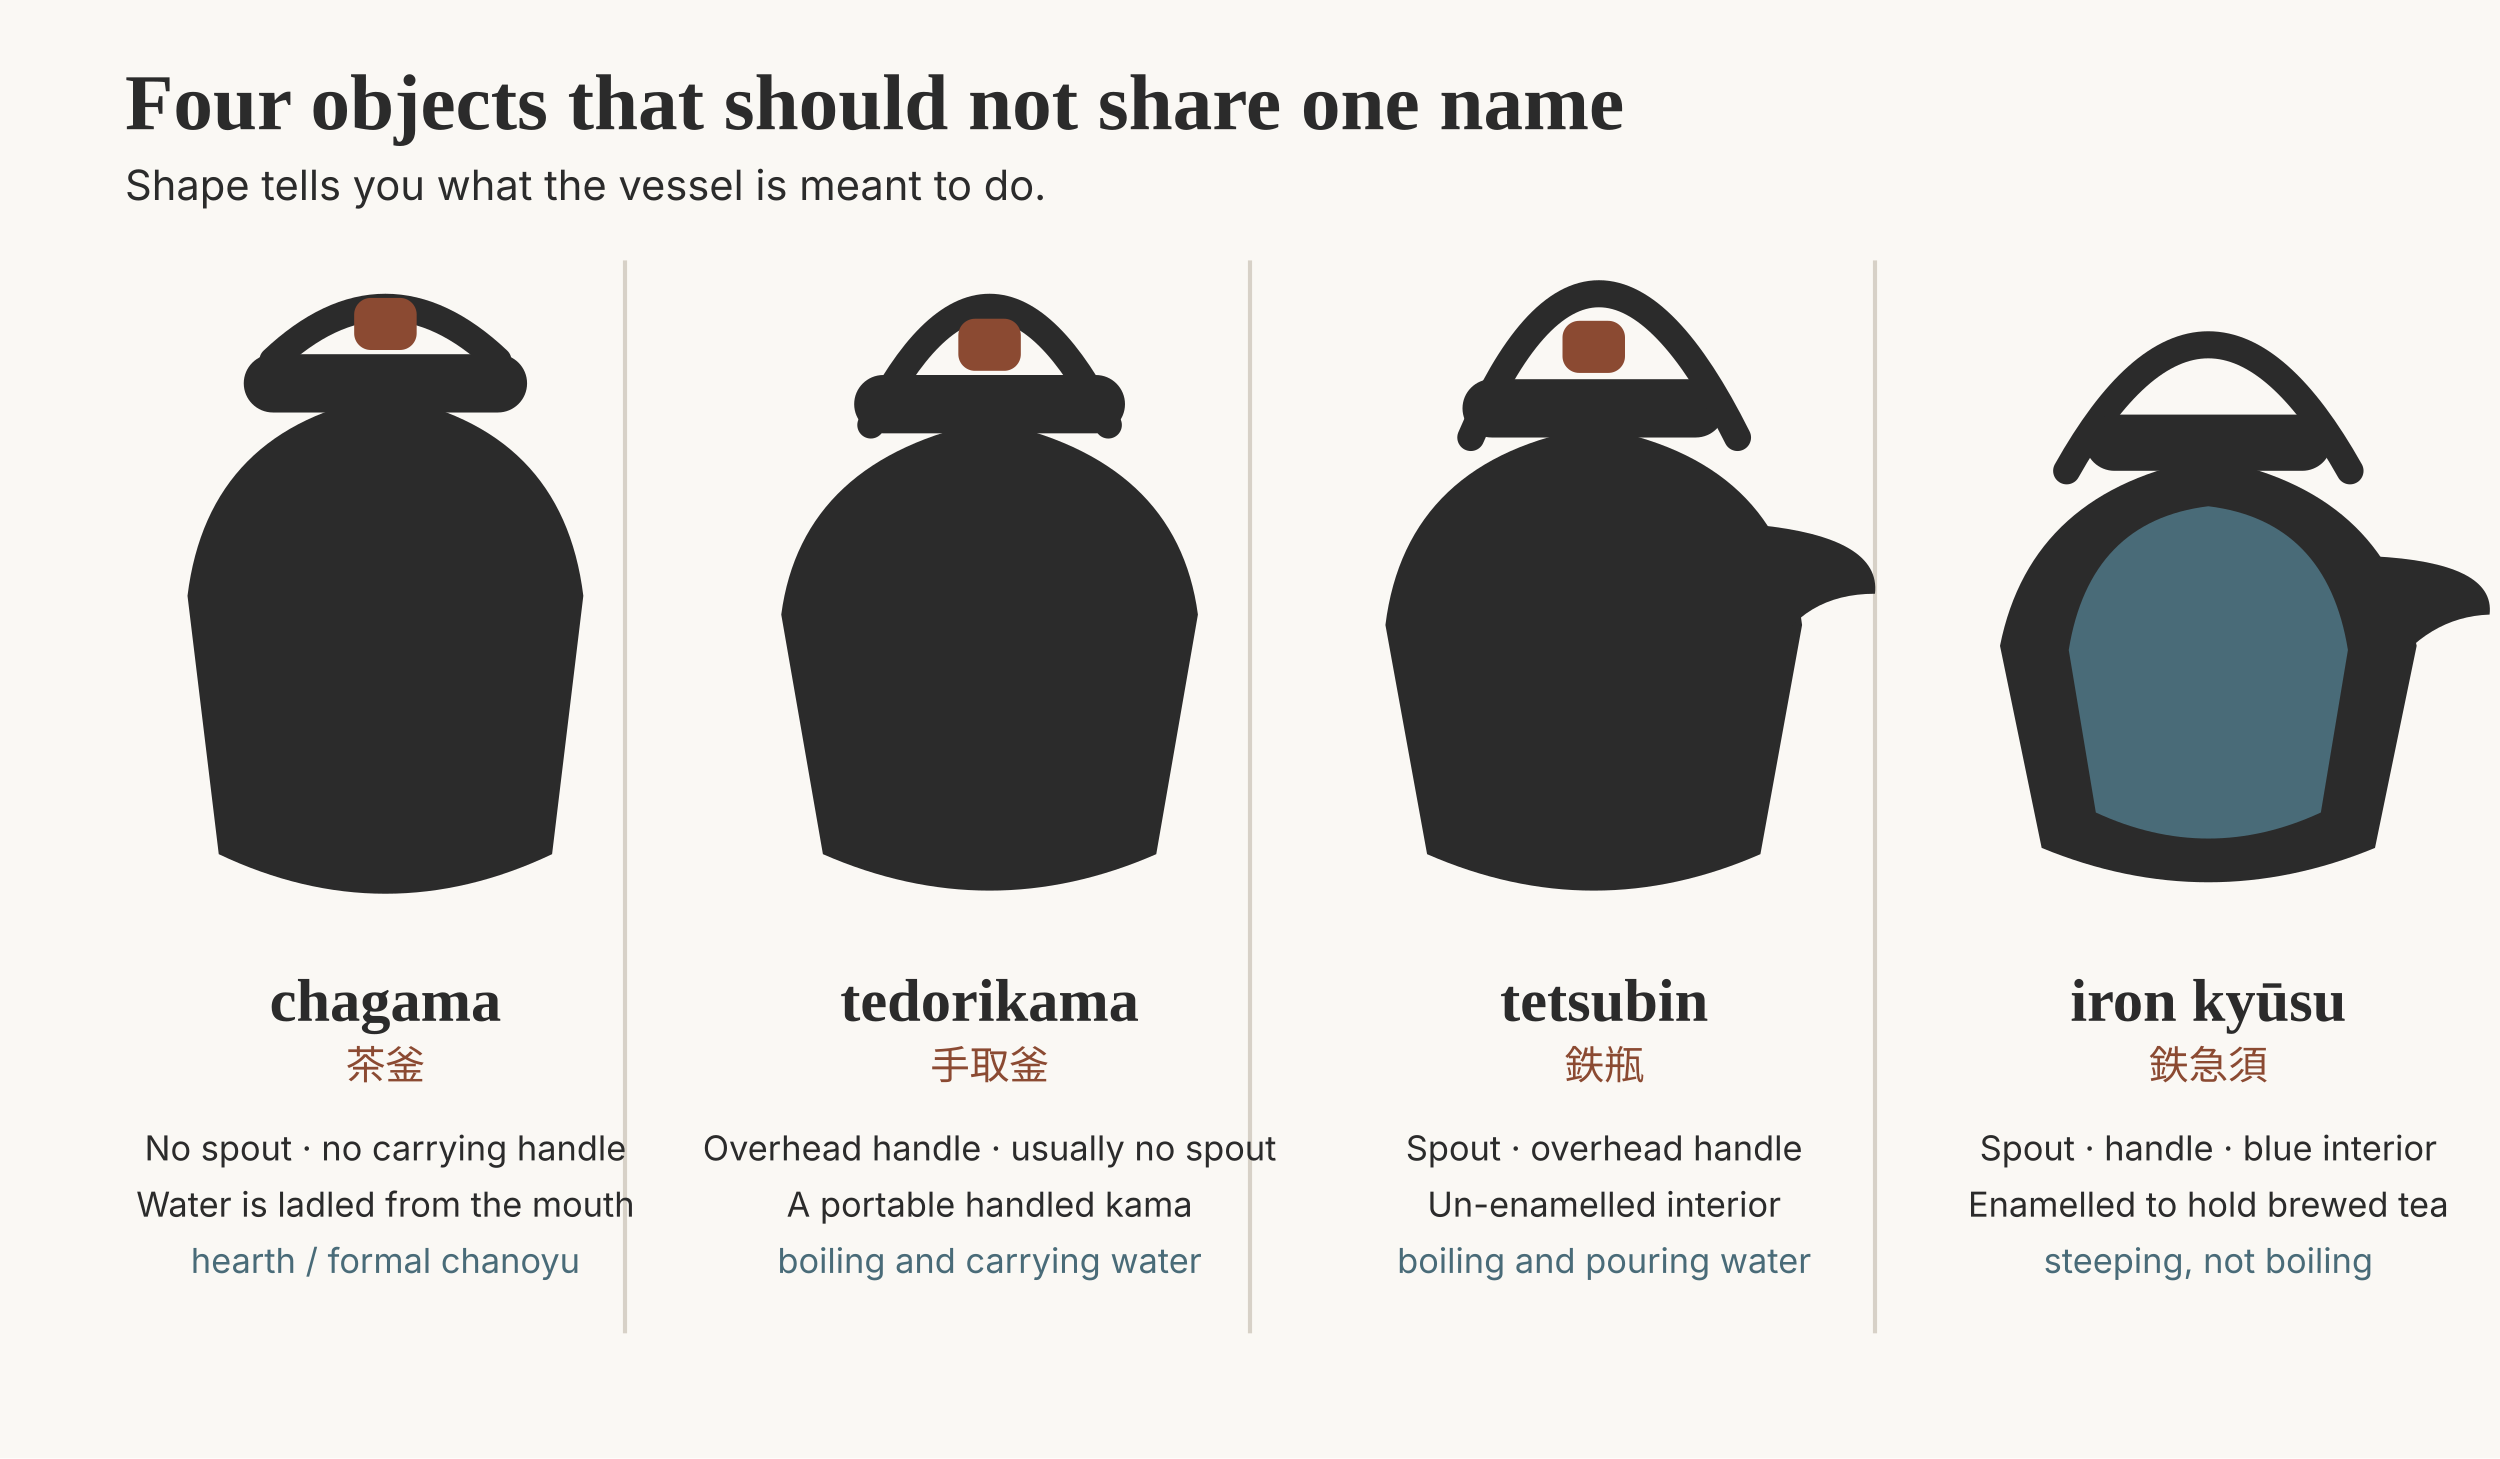
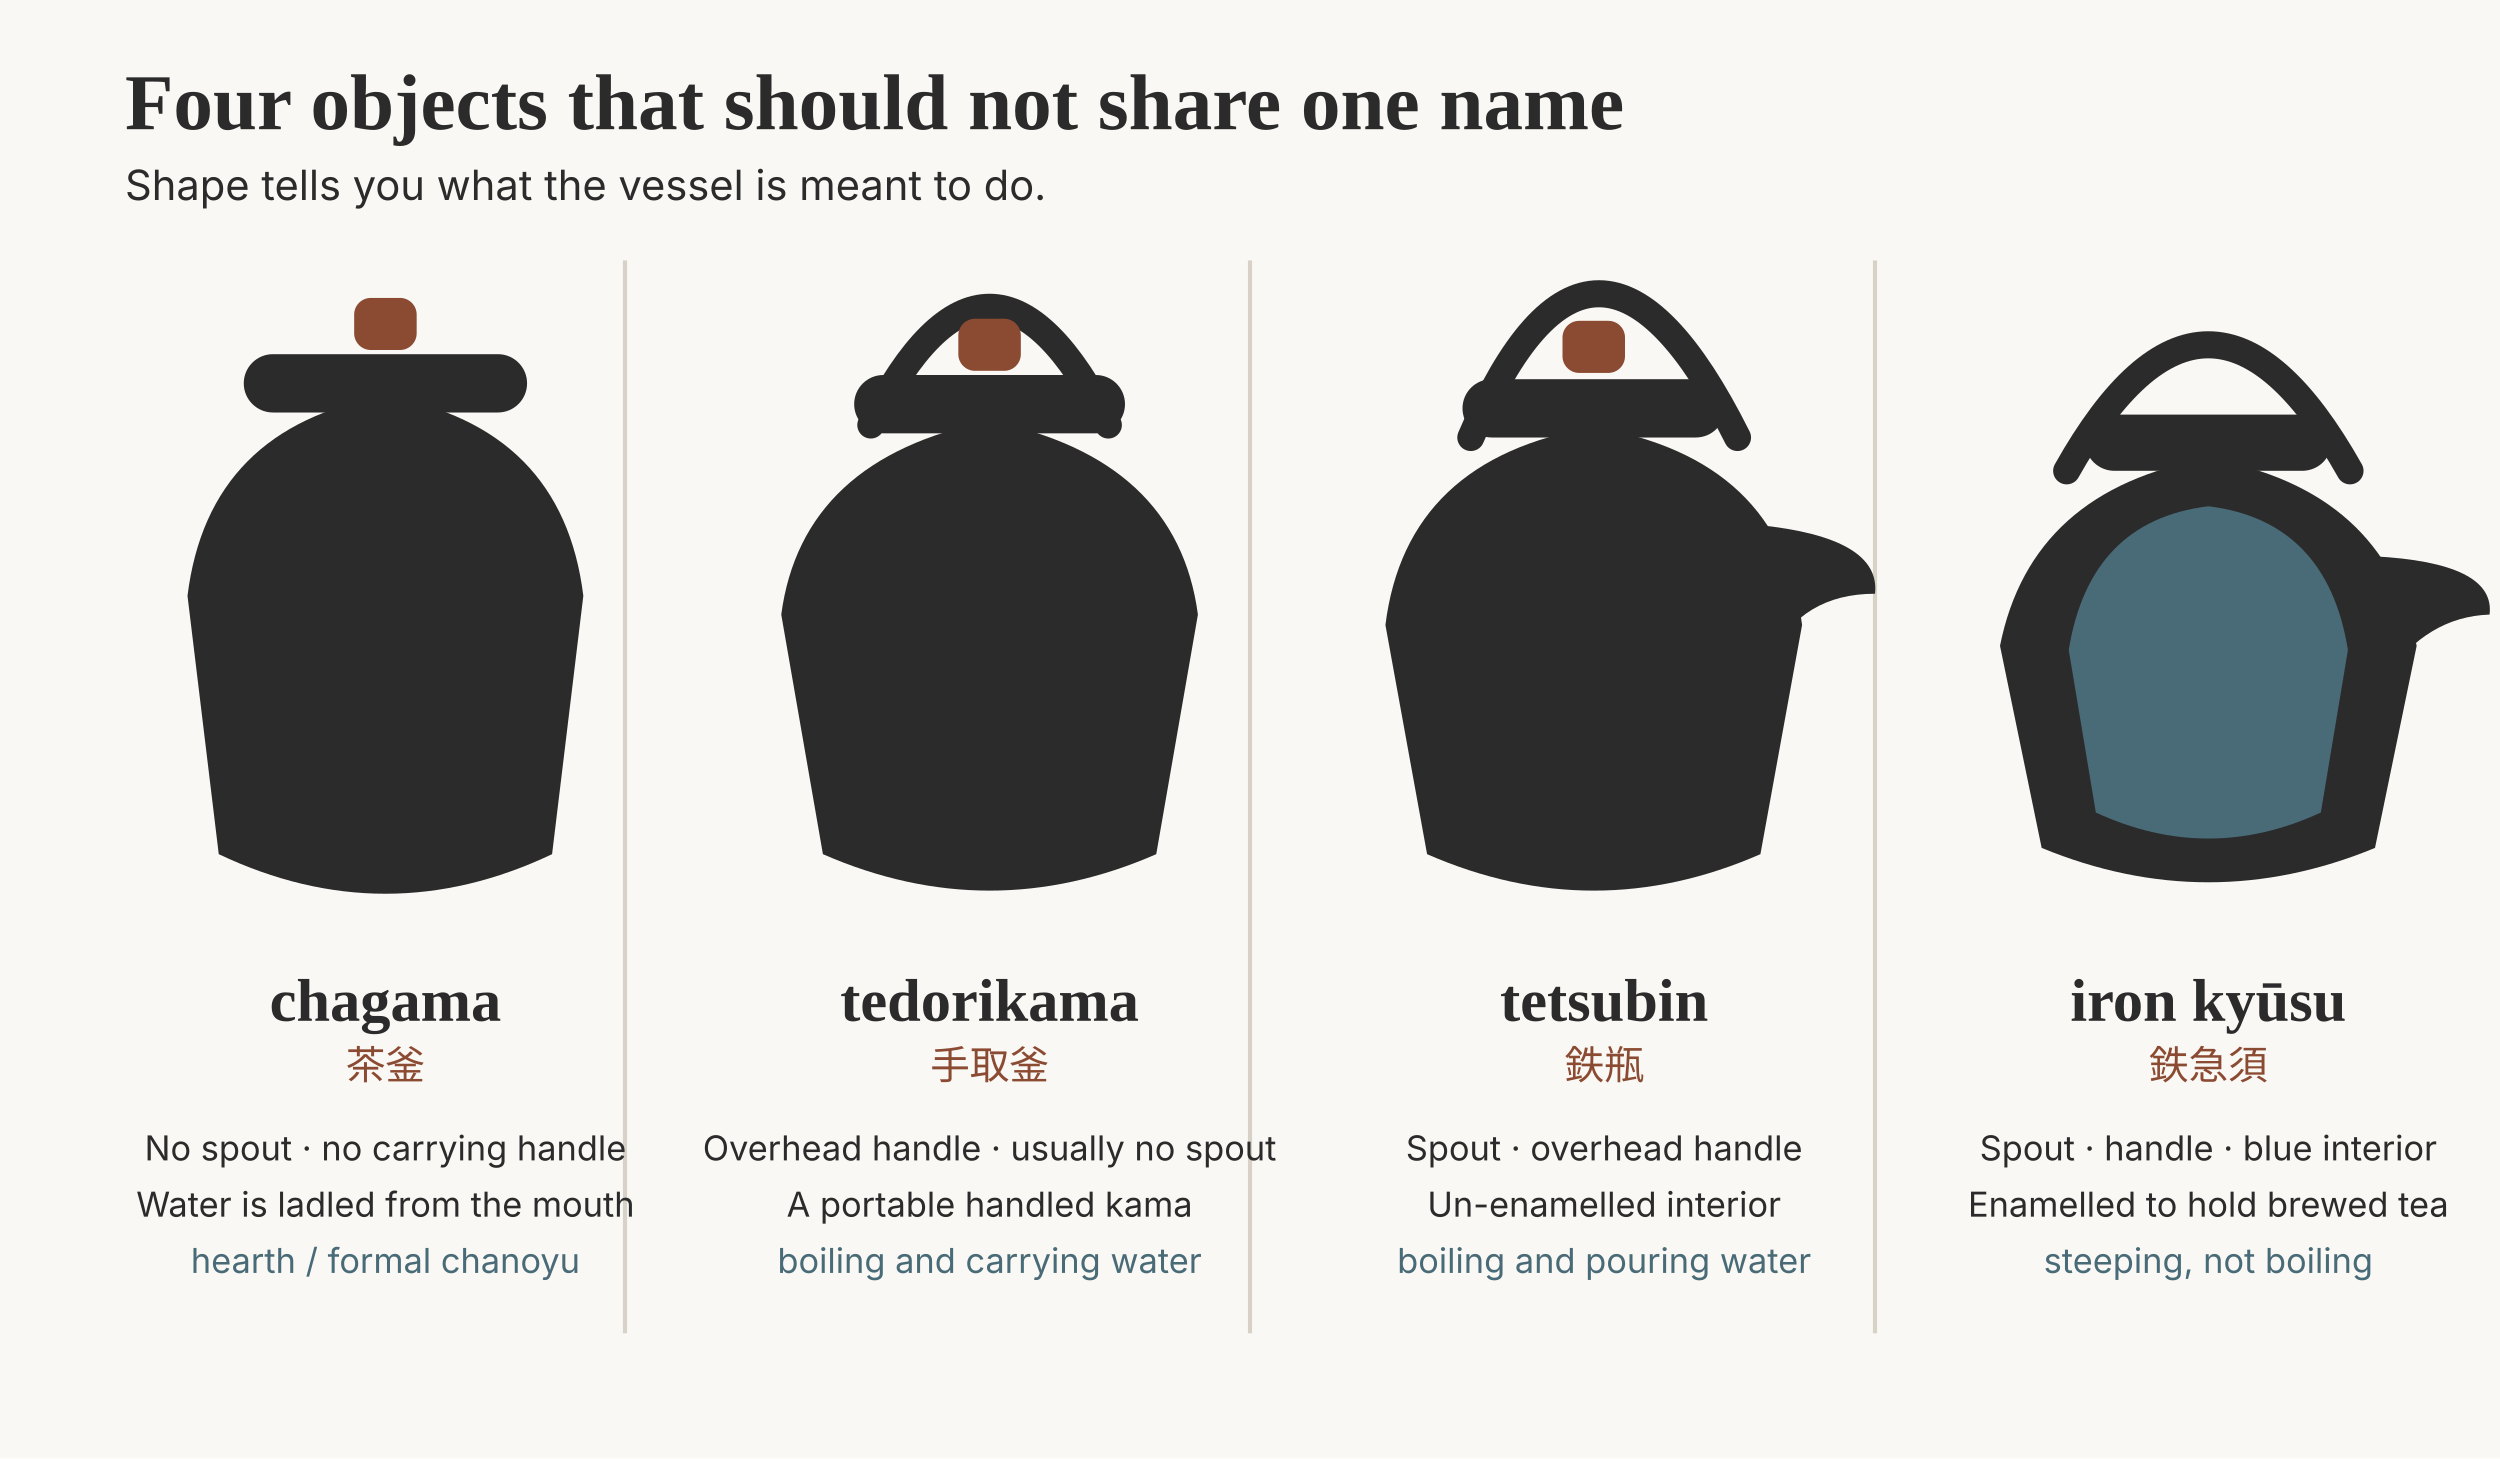
<svg xmlns="http://www.w3.org/2000/svg" viewBox="0 0 1200 700" role="img" aria-labelledby="title desc">
  <rect width="1200" height="700" fill="#faf8f4" />
  <style>
    text{fill:#2b2b2b;font-family:Inter,ui-sans-serif,system-ui,sans-serif}.serif{font-family:Georgia,"Times New Roman",serif}.vessel{fill:#2b2b2b}.line{fill:none;stroke:#2b2b2b;stroke-width:13;stroke-linecap:round}.rust{fill:#8b4a32}.blue{fill:#496b78}.small{font-size:16.5px}.label{font-size:29px;font-weight:700}.jp{font-size:19px;fill:#8b4a32}.rule{stroke:#d7d1c7;stroke-width:2}
  </style>
  <text x="60" y="62" class="serif" font-size="38" font-weight="700">Four objects that should not share one name</text>
  <text x="60" y="96" font-size="20">Shape tells you what the vessel is meant to do.</text>
  <line x1="300" y1="125" x2="300" y2="640" class="rule" />
  <line x1="600" y1="125" x2="600" y2="640" class="rule" />
  <line x1="900" y1="125" x2="900" y2="640" class="rule" />
  <g transform="translate(35)">
    <path d="M55 286 Q65 205 150 190 Q235 205 245 286 L230 410 Q150 448 70 410Z" class="vessel" />
    <rect x="82" y="170" width="136" height="28" rx="14" class="vessel" />
-     <path d="M96 173 Q150 122 204 173" class="line" stroke-width="8" />
    <rect x="135" y="143" width="30" height="25" rx="8" class="rust" />
    <text x="150" y="490" text-anchor="middle" class="label serif">chagama</text>
    <text x="150" y="518" text-anchor="middle" class="jp">茶釜</text>
    <text x="150" y="557" text-anchor="middle" class="small">No spout · no carrying handle</text>
    <text x="150" y="584" text-anchor="middle" class="small">Water is ladled from the mouth</text>
    <text x="150" y="611" text-anchor="middle" class="small blue">hearth / formal chanoyu</text>
  </g>
  <g transform="translate(325)">
    <path d="M50 295 Q60 220 150 202 Q240 220 250 295 L230 410 Q150 445 70 410Z" class="vessel" />
    <rect x="85" y="180" width="130" height="28" rx="14" class="vessel" />
    <path d="M93 204 Q150 91 207 204" class="line" />
    <rect x="135" y="153" width="30" height="25" rx="8" class="rust" />
    <text x="150" y="490" text-anchor="middle" class="label serif">tedorikama</text>
    <text x="150" y="518" text-anchor="middle" class="jp">手取釜</text>
    <text x="150" y="557" text-anchor="middle" class="small">Overhead handle · usually no spout</text>
    <text x="150" y="584" text-anchor="middle" class="small">A portable handled kama</text>
    <text x="150" y="611" text-anchor="middle" class="small blue">boiling and carrying water</text>
  </g>
  <g transform="translate(620)">
    <path d="M45 300 Q55 220 145 205 Q235 220 245 300 L225 410 Q145 445 65 410Z" class="vessel" />
    <path d="M224 252 Q283 258 280 285 Q245 285 230 315Z" class="vessel" />
    <rect x="82" y="182" width="126" height="28" rx="14" class="vessel" />
    <path d="M86 210 Q145 72 214 210" class="line" />
    <rect x="130" y="154" width="30" height="25" rx="8" class="rust" />
    <text x="150" y="490" text-anchor="middle" class="label serif">tetsubin</text>
    <text x="150" y="518" text-anchor="middle" class="jp">鉄瓶</text>
    <text x="150" y="557" text-anchor="middle" class="small">Spout · overhead handle</text>
    <text x="150" y="584" text-anchor="middle" class="small">Un-enamelled interior</text>
    <text x="150" y="611" text-anchor="middle" class="small blue">boiling and pouring water</text>
  </g>
  <g transform="translate(925)">
    <path d="M35 310 Q50 235 135 220 Q220 235 235 310 L215 407 Q135 440 55 407Z" class="vessel" />
    <path d="M214 267 Q273 270 270 295 Q240 296 220 325Z" class="vessel" />
    <path d="M67 226 Q135 105 203 226" class="line" />
    <path d="M68 312 Q78 250 135 243 Q192 250 202 312 L189 390 Q135 415 81 390Z" fill="#496b78" />
    <rect x="76" y="199" width="118" height="27" rx="14" class="vessel" />
    <text x="135" y="490" text-anchor="middle" class="label serif">iron kyūsu</text>
    <text x="135" y="518" text-anchor="middle" class="jp">鉄急須</text>
    <text x="135" y="557" text-anchor="middle" class="small">Spout · handle · blue interior</text>
    <text x="135" y="584" text-anchor="middle" class="small">Enamelled to hold brewed tea</text>
    <text x="135" y="611" text-anchor="middle" class="small blue">steeping, not boiling</text>
  </g>
</svg>
